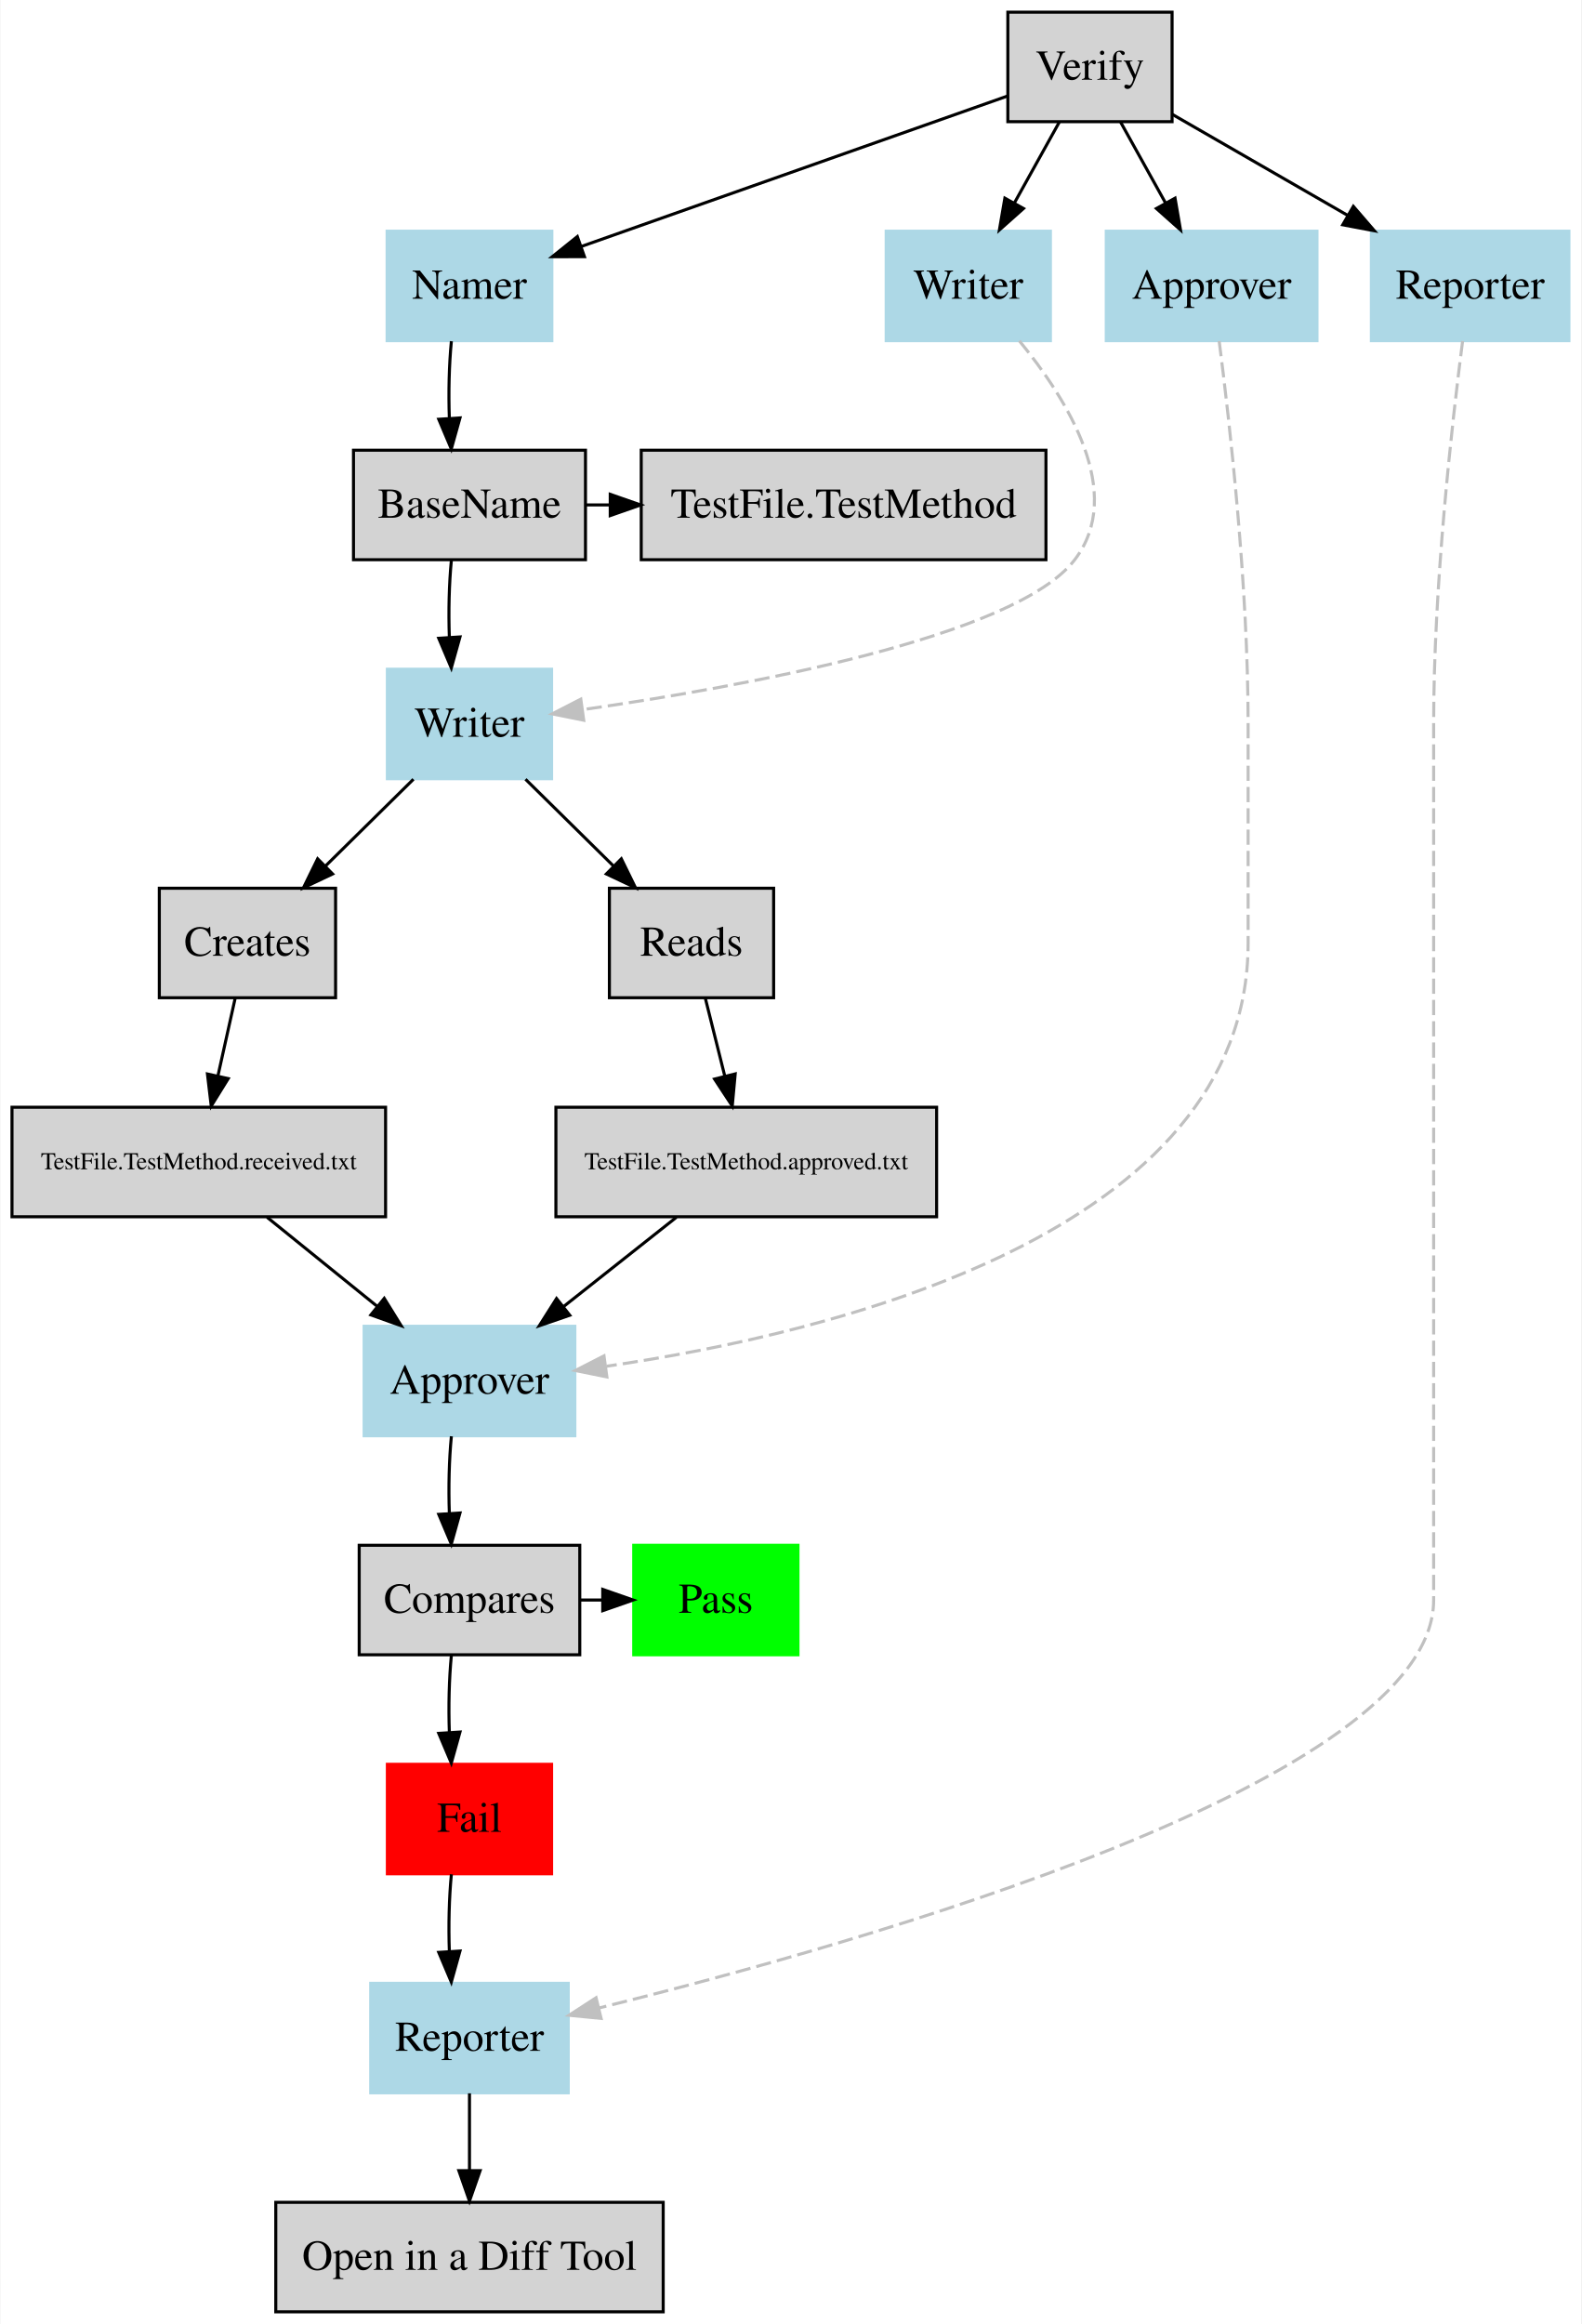
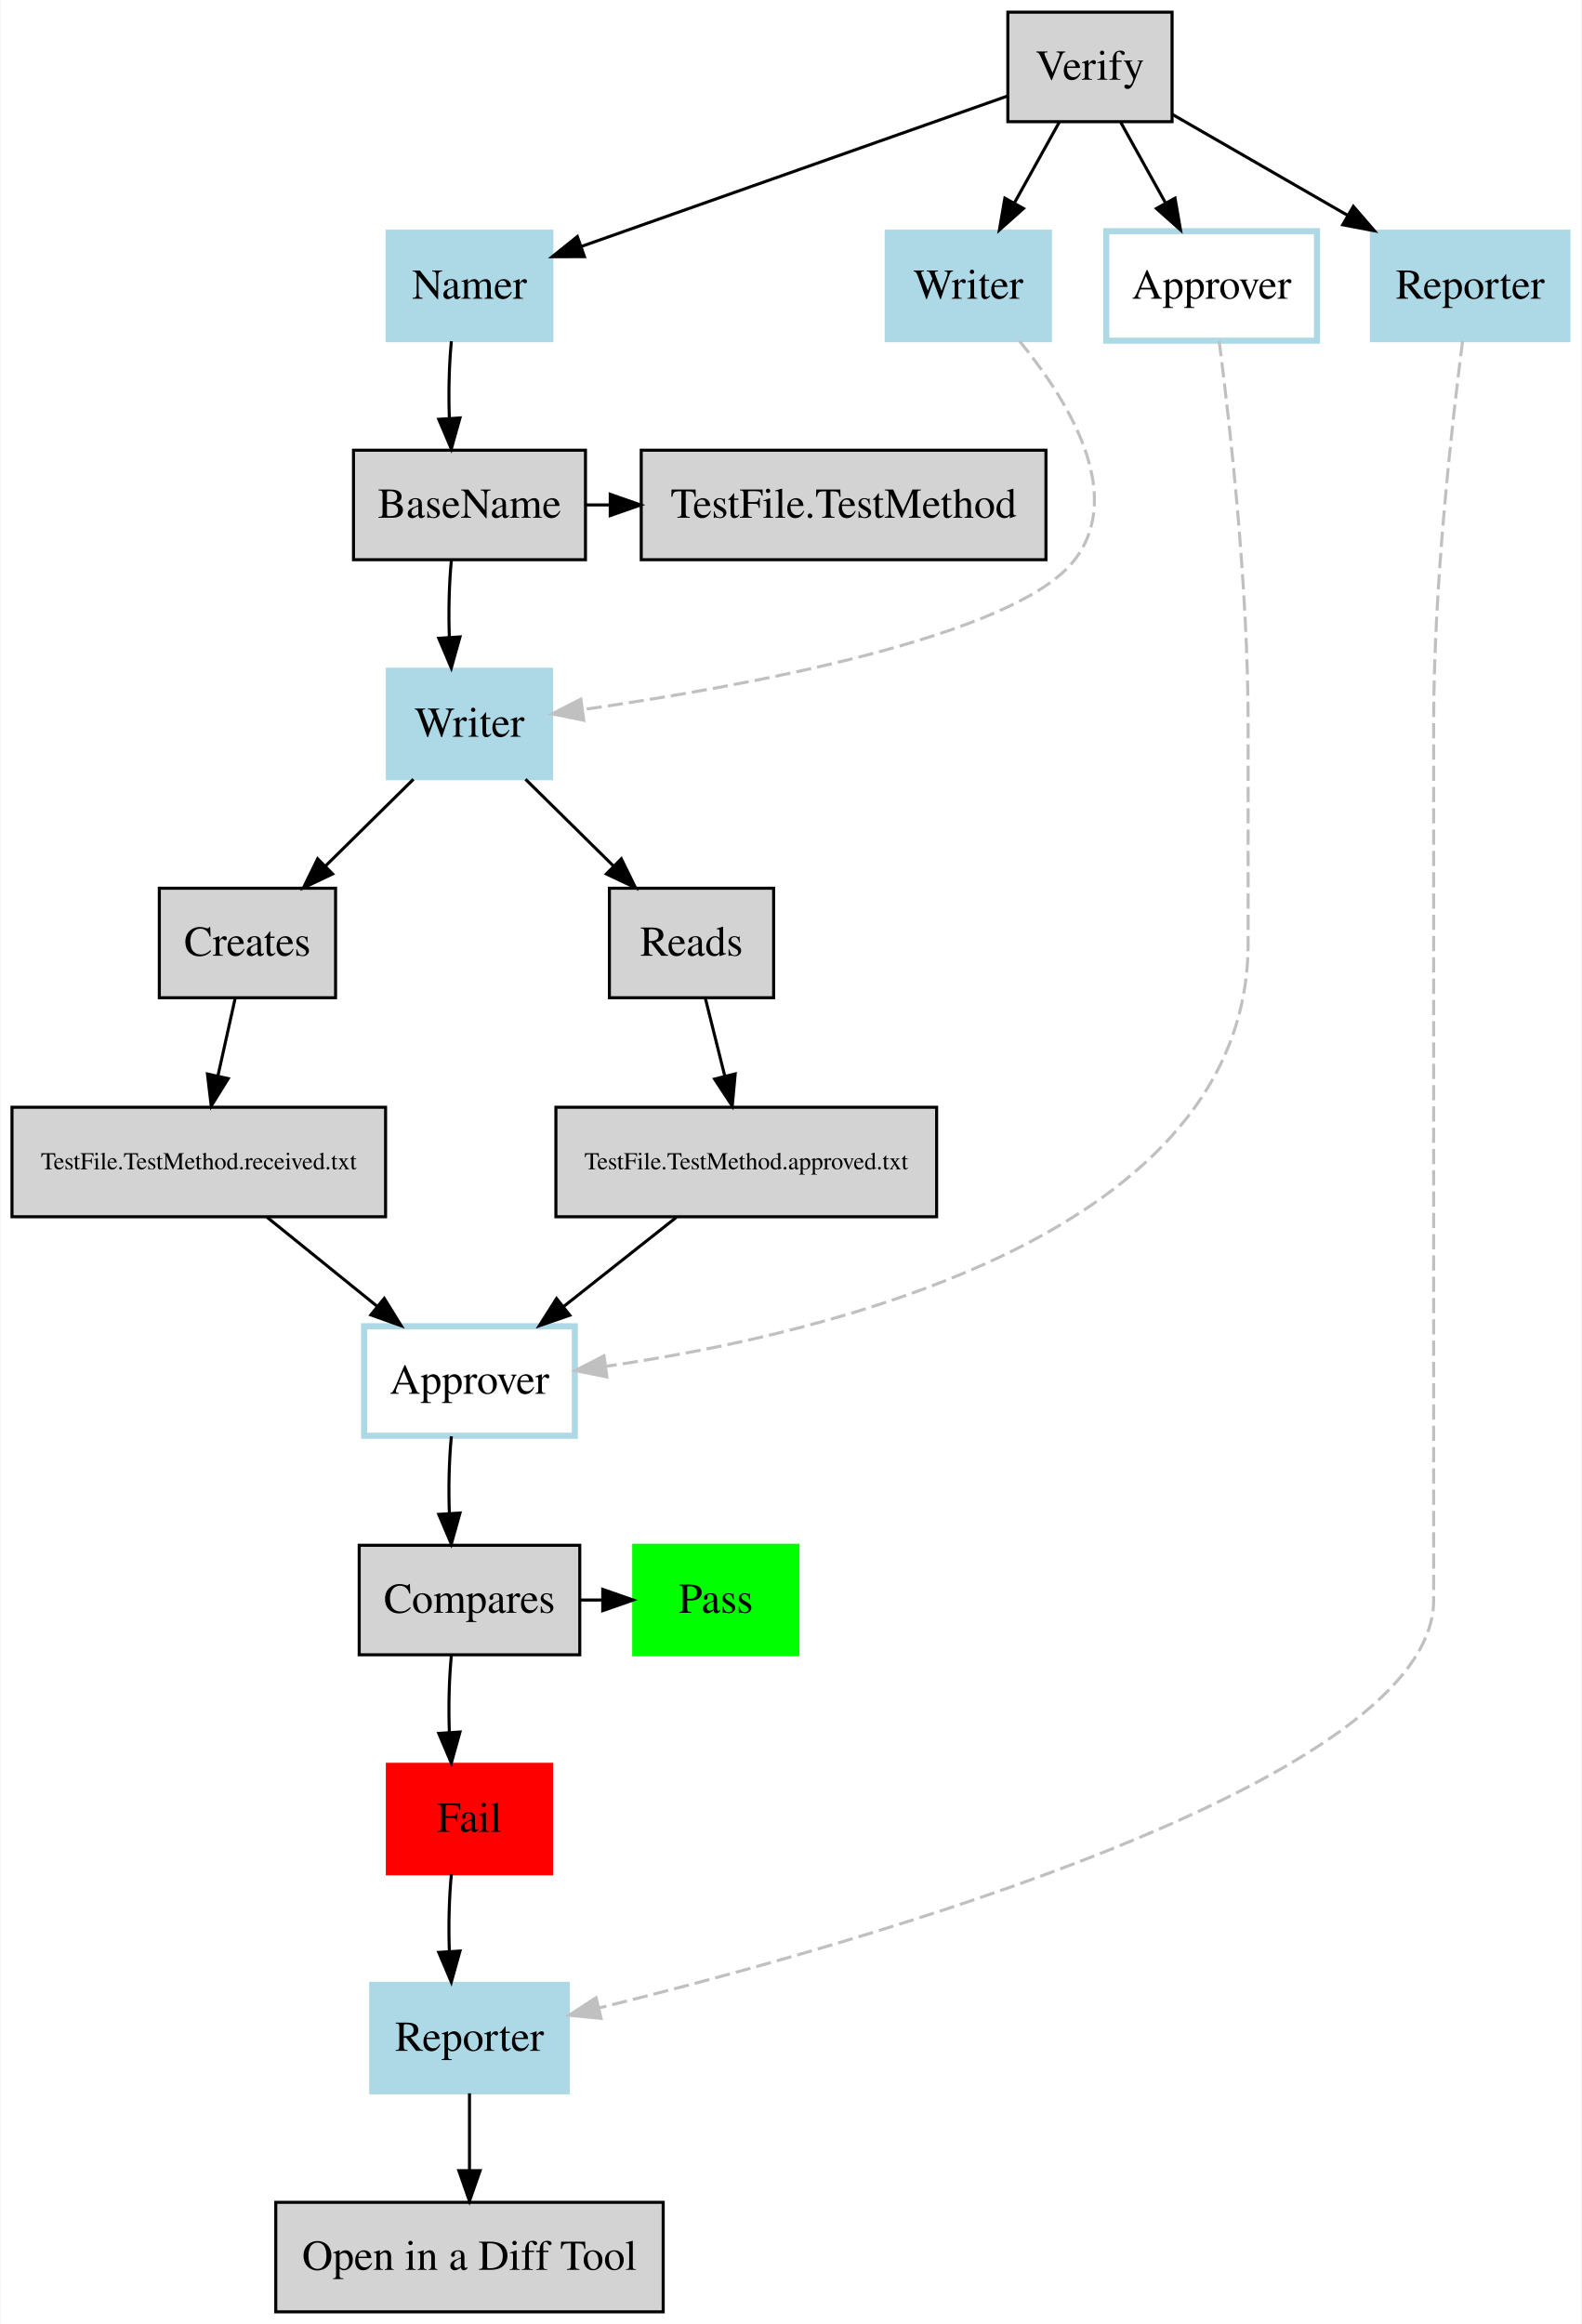
<svg xmlns="http://www.w3.org/2000/svg" width="520pt" height="764pt" viewBox="0.00 0.00 519.70 764.00">
  <g id="graph0" class="graph" transform="scale(1 1) rotate(0) translate(4 760)">
    <polygon fill="#ffffff" stroke="transparent" points="-4,4 -4,-760 515.696,-760 515.696,4 -4,4" />
    <g id="node1" class="node">
      <polygon fill="#d3d3d3" stroke="#000000" points="381.207,-756 327.207,-756 327.207,-720 381.207,-720 381.207,-756" />
      <text text-anchor="middle" x="354.207" y="-733.8" font-family="Times,serif" font-size="14.00" fill="#000000">Verify</text>
    </g>
    <g id="node2" class="node">
      <polygon fill="#add8e6" stroke="#add8e6" points="177.294,-684 123.12,-684 123.12,-648 177.294,-648 177.294,-684" />
      <text text-anchor="middle" x="150.207" y="-661.8" font-family="Times,serif" font-size="14.00" fill="#000000">Namer</text>
    </g>
    <g id="edge1" class="edge">
      <path fill="none" stroke="#000000" d="M327.117,-728.439C291.071,-715.717 227.209,-693.177 186.876,-678.942" />
      <polygon fill="#000000" stroke="#000000" points="188.003,-675.628 177.409,-675.601 185.673,-682.229 188.003,-675.628" />
    </g>
    <g id="node3" class="node">
      <polygon fill="#add8e6" stroke="#add8e6" points="341.207,-684 287.207,-684 287.207,-648 341.207,-648 341.207,-684" />
      <text text-anchor="middle" x="314.207" y="-661.8" font-family="Times,serif" font-size="14.00" fill="#000000">Writer</text>
    </g>
    <g id="edge2" class="edge">
      <path fill="none" stroke="#000000" d="M344.113,-719.831C339.647,-711.793 334.299,-702.167 329.369,-693.292" />
      <polygon fill="#000000" stroke="#000000" points="332.352,-691.455 324.436,-684.413 326.233,-694.855 332.352,-691.455" />
    </g>
    <g id="node4" class="node">
-       <polygon fill="#add8e6" stroke="#add8e6" points="428.85,-684 359.563,-684 359.563,-648 428.85,-648 428.85,-684" />
+       <polygon fill="none" stroke="#add8e6" stroke-width="2" points="428.85,-684 359.563,-684 359.563,-648 428.85,-648 428.85,-684" />
      <text text-anchor="middle" x="394.207" y="-661.8" font-family="Times,serif" font-size="14.00" fill="#000000">Approver</text>
    </g>
    <g id="edge3" class="edge">
      <path fill="none" stroke="#000000" d="M364.3,-719.831C368.767,-711.793 374.114,-702.167 379.045,-693.292" />
      <polygon fill="#000000" stroke="#000000" points="382.18,-694.855 383.977,-684.413 376.061,-691.455 382.18,-694.855" />
    </g>
    <g id="node5" class="node">
      <polygon fill="#add8e6" stroke="#add8e6" points="511.684,-684 446.729,-684 446.729,-648 511.684,-648 511.684,-684" />
      <text text-anchor="middle" x="479.207" y="-661.8" font-family="Times,serif" font-size="14.00" fill="#000000">Reporter</text>
    </g>
    <g id="edge4" class="edge">
      <path fill="none" stroke="#000000" d="M381.33,-722.377C398.19,-712.665 420.172,-700.004 439.032,-689.141" />
      <polygon fill="#000000" stroke="#000000" points="440.806,-692.158 447.725,-684.134 437.312,-686.092 440.806,-692.158" />
    </g>
    <g id="node6" class="node">
      <polygon fill="#d3d3d3" stroke="#000000" points="188.345,-612 112.069,-612 112.069,-576 188.345,-576 188.345,-612" />
      <text text-anchor="middle" x="150.207" y="-589.8" font-family="Times,serif" font-size="14.00" fill="#000000">BaseName</text>
    </g>
    <g id="edge5" class="edge">
      <path fill="none" stroke="#000000" d="M144.254,-647.831C143.504,-640.131 143.283,-630.974 143.592,-622.417" />
      <polygon fill="#000000" stroke="#000000" points="147.086,-622.616 144.231,-612.413 140.1,-622.17 147.086,-622.616" />
    </g>
    <g id="node8" class="node">
      <polygon fill="#add8e6" stroke="#add8e6" points="177.207,-540 123.207,-540 123.207,-504 177.207,-504 177.207,-540" />
      <text text-anchor="middle" x="150.207" y="-517.8" font-family="Times,serif" font-size="14.00" fill="#000000">Writer</text>
    </g>
    <g id="edge17" class="edge">
      <path fill="none" stroke="#c0c0c0" stroke-dasharray="5,2" d="M330.99,-647.946C346.848,-628.633 365.91,-597.839 349.207,-576 329.675,-550.462 239.579,-534.176 187.56,-526.732" />
      <polygon fill="#c0c0c0" stroke="#c0c0c0" points="187.772,-523.228 177.386,-525.319 186.81,-530.162 187.772,-523.228" />
    </g>
    <g id="node11" class="node">
-       <polygon fill="#add8e6" stroke="#add8e6" points="184.85,-324 115.564,-324 115.564,-288 184.85,-288 184.85,-324" />
+       <polygon fill="none" stroke="#add8e6" stroke-width="2" points="184.85,-324 115.564,-324 115.564,-288 184.85,-288 184.85,-324" />
      <text text-anchor="middle" x="150.207" y="-301.8" font-family="Times,serif" font-size="14.00" fill="#000000">Approver</text>
    </g>
    <g id="edge18" class="edge">
      <path fill="none" stroke="#c0c0c0" stroke-dasharray="5,2" d="M396.693,-647.855C400.208,-620.59 406.207,-567.407 406.207,-522 406.207,-522 406.207,-522 406.207,-450 406.207,-354.374 268.838,-321.575 195.353,-310.871" />
      <polygon fill="#c0c0c0" stroke="#c0c0c0" points="195.382,-307.342 184.999,-309.447 194.429,-314.277 195.382,-307.342" />
    </g>
    <g id="node17" class="node">
      <polygon fill="#add8e6" stroke="#add8e6" points="182.684,-108 117.729,-108 117.729,-72 182.684,-72 182.684,-108" />
      <text text-anchor="middle" x="150.207" y="-85.8" font-family="Times,serif" font-size="14.00" fill="#000000">Reporter</text>
    </g>
    <g id="edge19" class="edge">
      <path fill="none" stroke="#c0c0c0" stroke-dasharray="5,2" d="M476.72,-647.855C473.205,-620.59 467.207,-567.407 467.207,-522 467.207,-522 467.207,-522 467.207,-234 467.207,-174.402 279.119,-121.178 192.706,-99.871" />
      <polygon fill="#c0c0c0" stroke="#c0c0c0" points="193.482,-96.457 182.937,-97.491 191.825,-103.258 193.482,-96.457" />
    </g>
    <g id="node7" class="node">
      <polygon fill="#d3d3d3" stroke="#000000" points="339.74,-612 206.674,-612 206.674,-576 339.74,-576 339.74,-612" />
      <text text-anchor="middle" x="273.207" y="-589.8" font-family="Times,serif" font-size="14.00" fill="#000000">TestFile.TestMethod</text>
    </g>
    <g id="edge6" class="edge">
      <path fill="none" stroke="#000000" d="M188.644,-594C191.246,-594 193.847,-594 196.448,-594" />
      <polygon fill="#000000" stroke="#000000" points="196.482,-597.5 206.482,-594 196.482,-590.5 196.482,-597.5" />
    </g>
    <g id="edge7" class="edge">
      <path fill="none" stroke="#000000" d="M144.254,-575.831C143.504,-568.131 143.283,-558.974 143.592,-550.417" />
      <polygon fill="#000000" stroke="#000000" points="147.086,-550.616 144.231,-540.413 140.1,-550.17 147.086,-550.616" />
    </g>
    <g id="node9" class="node">
      <polygon fill="#d3d3d3" stroke="#000000" points="106.183,-468 48.231,-468 48.231,-432 106.183,-432 106.183,-468" />
      <text text-anchor="middle" x="77.207" y="-445.8" font-family="Times,serif" font-size="14.00" fill="#000000">Creates</text>
    </g>
    <g id="edge8" class="edge">
      <path fill="none" stroke="#000000" d="M131.786,-503.831C123.054,-495.219 112.475,-484.785 102.965,-475.405" />
      <polygon fill="#000000" stroke="#000000" points="105.199,-472.693 95.622,-468.163 100.284,-477.677 105.199,-472.693" />
    </g>
    <g id="node12" class="node">
      <polygon fill="#d3d3d3" stroke="#000000" points="250.207,-468 196.207,-468 196.207,-432 250.207,-432 250.207,-468" />
      <text text-anchor="middle" x="223.207" y="-445.8" font-family="Times,serif" font-size="14.00" fill="#000000">Reads</text>
    </g>
    <g id="edge11" class="edge">
      <path fill="none" stroke="#000000" d="M168.628,-503.831C177.36,-495.219 187.939,-484.785 197.449,-475.405" />
      <polygon fill="#000000" stroke="#000000" points="200.13,-477.677 204.792,-468.163 195.214,-472.693 200.13,-477.677" />
    </g>
    <g id="node10" class="node">
      <polygon fill="#d3d3d3" stroke="#000000" points="122.621,-396 -.207,-396 -.207,-360 122.621,-360 122.621,-396" />
      <text text-anchor="middle" x="61.207" y="-375.6" font-family="Times,serif" font-size="8.00" fill="#000000">TestFile.TestMethod.received.txt</text>
    </g>
    <g id="edge9" class="edge">
      <path fill="none" stroke="#000000" d="M73.169,-431.831C71.458,-424.131 69.423,-414.974 67.522,-406.417" />
      <polygon fill="#000000" stroke="#000000" points="70.885,-405.416 65.299,-396.413 64.051,-406.934 70.885,-405.416" />
    </g>
    <g id="edge10" class="edge">
      <path fill="none" stroke="#000000" d="M83.665,-359.831C94.627,-350.963 107.977,-340.164 119.833,-330.572" />
      <polygon fill="#000000" stroke="#000000" points="122.182,-333.173 127.755,-324.163 117.78,-327.731 122.182,-333.173" />
    </g>
    <g id="node14" class="node">
      <polygon fill="#d3d3d3" stroke="#000000" points="186.469,-252 113.945,-252 113.945,-216 186.469,-216 186.469,-252" />
      <text text-anchor="middle" x="150.207" y="-229.8" font-family="Times,serif" font-size="14.00" fill="#000000">Compares</text>
    </g>
    <g id="edge14" class="edge">
      <path fill="none" stroke="#000000" d="M144.254,-287.831C143.504,-280.131 143.283,-270.974 143.592,-262.417" />
      <polygon fill="#000000" stroke="#000000" points="147.086,-262.616 144.231,-252.413 140.1,-262.17 147.086,-262.616" />
    </g>
    <g id="node13" class="node">
      <polygon fill="#d3d3d3" stroke="#000000" points="303.795,-396 178.619,-396 178.619,-360 303.795,-360 303.795,-396" />
      <text text-anchor="middle" x="241.207" y="-375.6" font-family="Times,serif" font-size="8.00" fill="#000000">TestFile.TestMethod.approved.txt</text>
    </g>
    <g id="edge12" class="edge">
      <path fill="none" stroke="#000000" d="M227.749,-431.831C229.695,-424.046 232.014,-414.773 234.173,-406.135" />
      <polygon fill="#000000" stroke="#000000" points="237.574,-406.964 236.603,-396.413 230.783,-405.266 237.574,-406.964" />
    </g>
    <g id="edge13" class="edge">
      <path fill="none" stroke="#000000" d="M218.244,-359.831C207.035,-350.963 193.386,-340.164 181.263,-330.572" />
      <polygon fill="#000000" stroke="#000000" points="183.177,-327.623 173.163,-324.163 178.833,-333.113 183.177,-327.623" />
    </g>
    <g id="node15" class="node">
      <polygon fill="#00ff00" stroke="#00ff00" points="258.207,-252 204.207,-252 204.207,-216 258.207,-216 258.207,-252" />
      <text text-anchor="middle" x="231.207" y="-229.8" font-family="Times,serif" font-size="14.00" fill="#000000">Pass</text>
    </g>
    <g id="edge15" class="edge">
      <path fill="none" stroke="#000000" d="M186.594,-234C189.044,-234 191.495,-234 193.946,-234" />
      <polygon fill="#000000" stroke="#000000" points="194.021,-237.5 204.021,-234 194.02,-230.5 194.021,-237.5" />
    </g>
    <g id="node16" class="node">
      <polygon fill="#ff0000" stroke="#ff0000" points="177.207,-180 123.207,-180 123.207,-144 177.207,-144 177.207,-180" />
      <text text-anchor="middle" x="150.207" y="-157.8" font-family="Times,serif" font-size="14.00" fill="#000000">Fail</text>
    </g>
    <g id="edge16" class="edge">
      <path fill="none" stroke="#000000" d="M144.254,-215.831C143.504,-208.131 143.283,-198.974 143.592,-190.417" />
      <polygon fill="#000000" stroke="#000000" points="147.086,-190.616 144.231,-180.413 140.1,-190.17 147.086,-190.616" />
    </g>
    <g id="edge20" class="edge">
      <path fill="none" stroke="#000000" d="M144.254,-143.831C143.504,-136.131 143.283,-126.974 143.592,-118.417" />
      <polygon fill="#000000" stroke="#000000" points="147.086,-118.616 144.231,-108.413 140.1,-118.17 147.086,-118.616" />
    </g>
    <g id="node18" class="node">
      <polygon fill="#d3d3d3" stroke="#000000" points="213.895,-36 86.519,-36 86.519,0 213.895,0 213.895,-36" />
      <text text-anchor="middle" x="150.207" y="-13.8" font-family="Times,serif" font-size="14.00" fill="#000000">Open in a Diff Tool</text>
    </g>
    <g id="edge21" class="edge">
      <path fill="none" stroke="#000000" d="M150.207,-71.831C150.207,-64.131 150.207,-54.974 150.207,-46.417" />
      <polygon fill="#000000" stroke="#000000" points="153.707,-46.413 150.207,-36.413 146.707,-46.413 153.707,-46.413" />
    </g>
  </g>
</svg>
